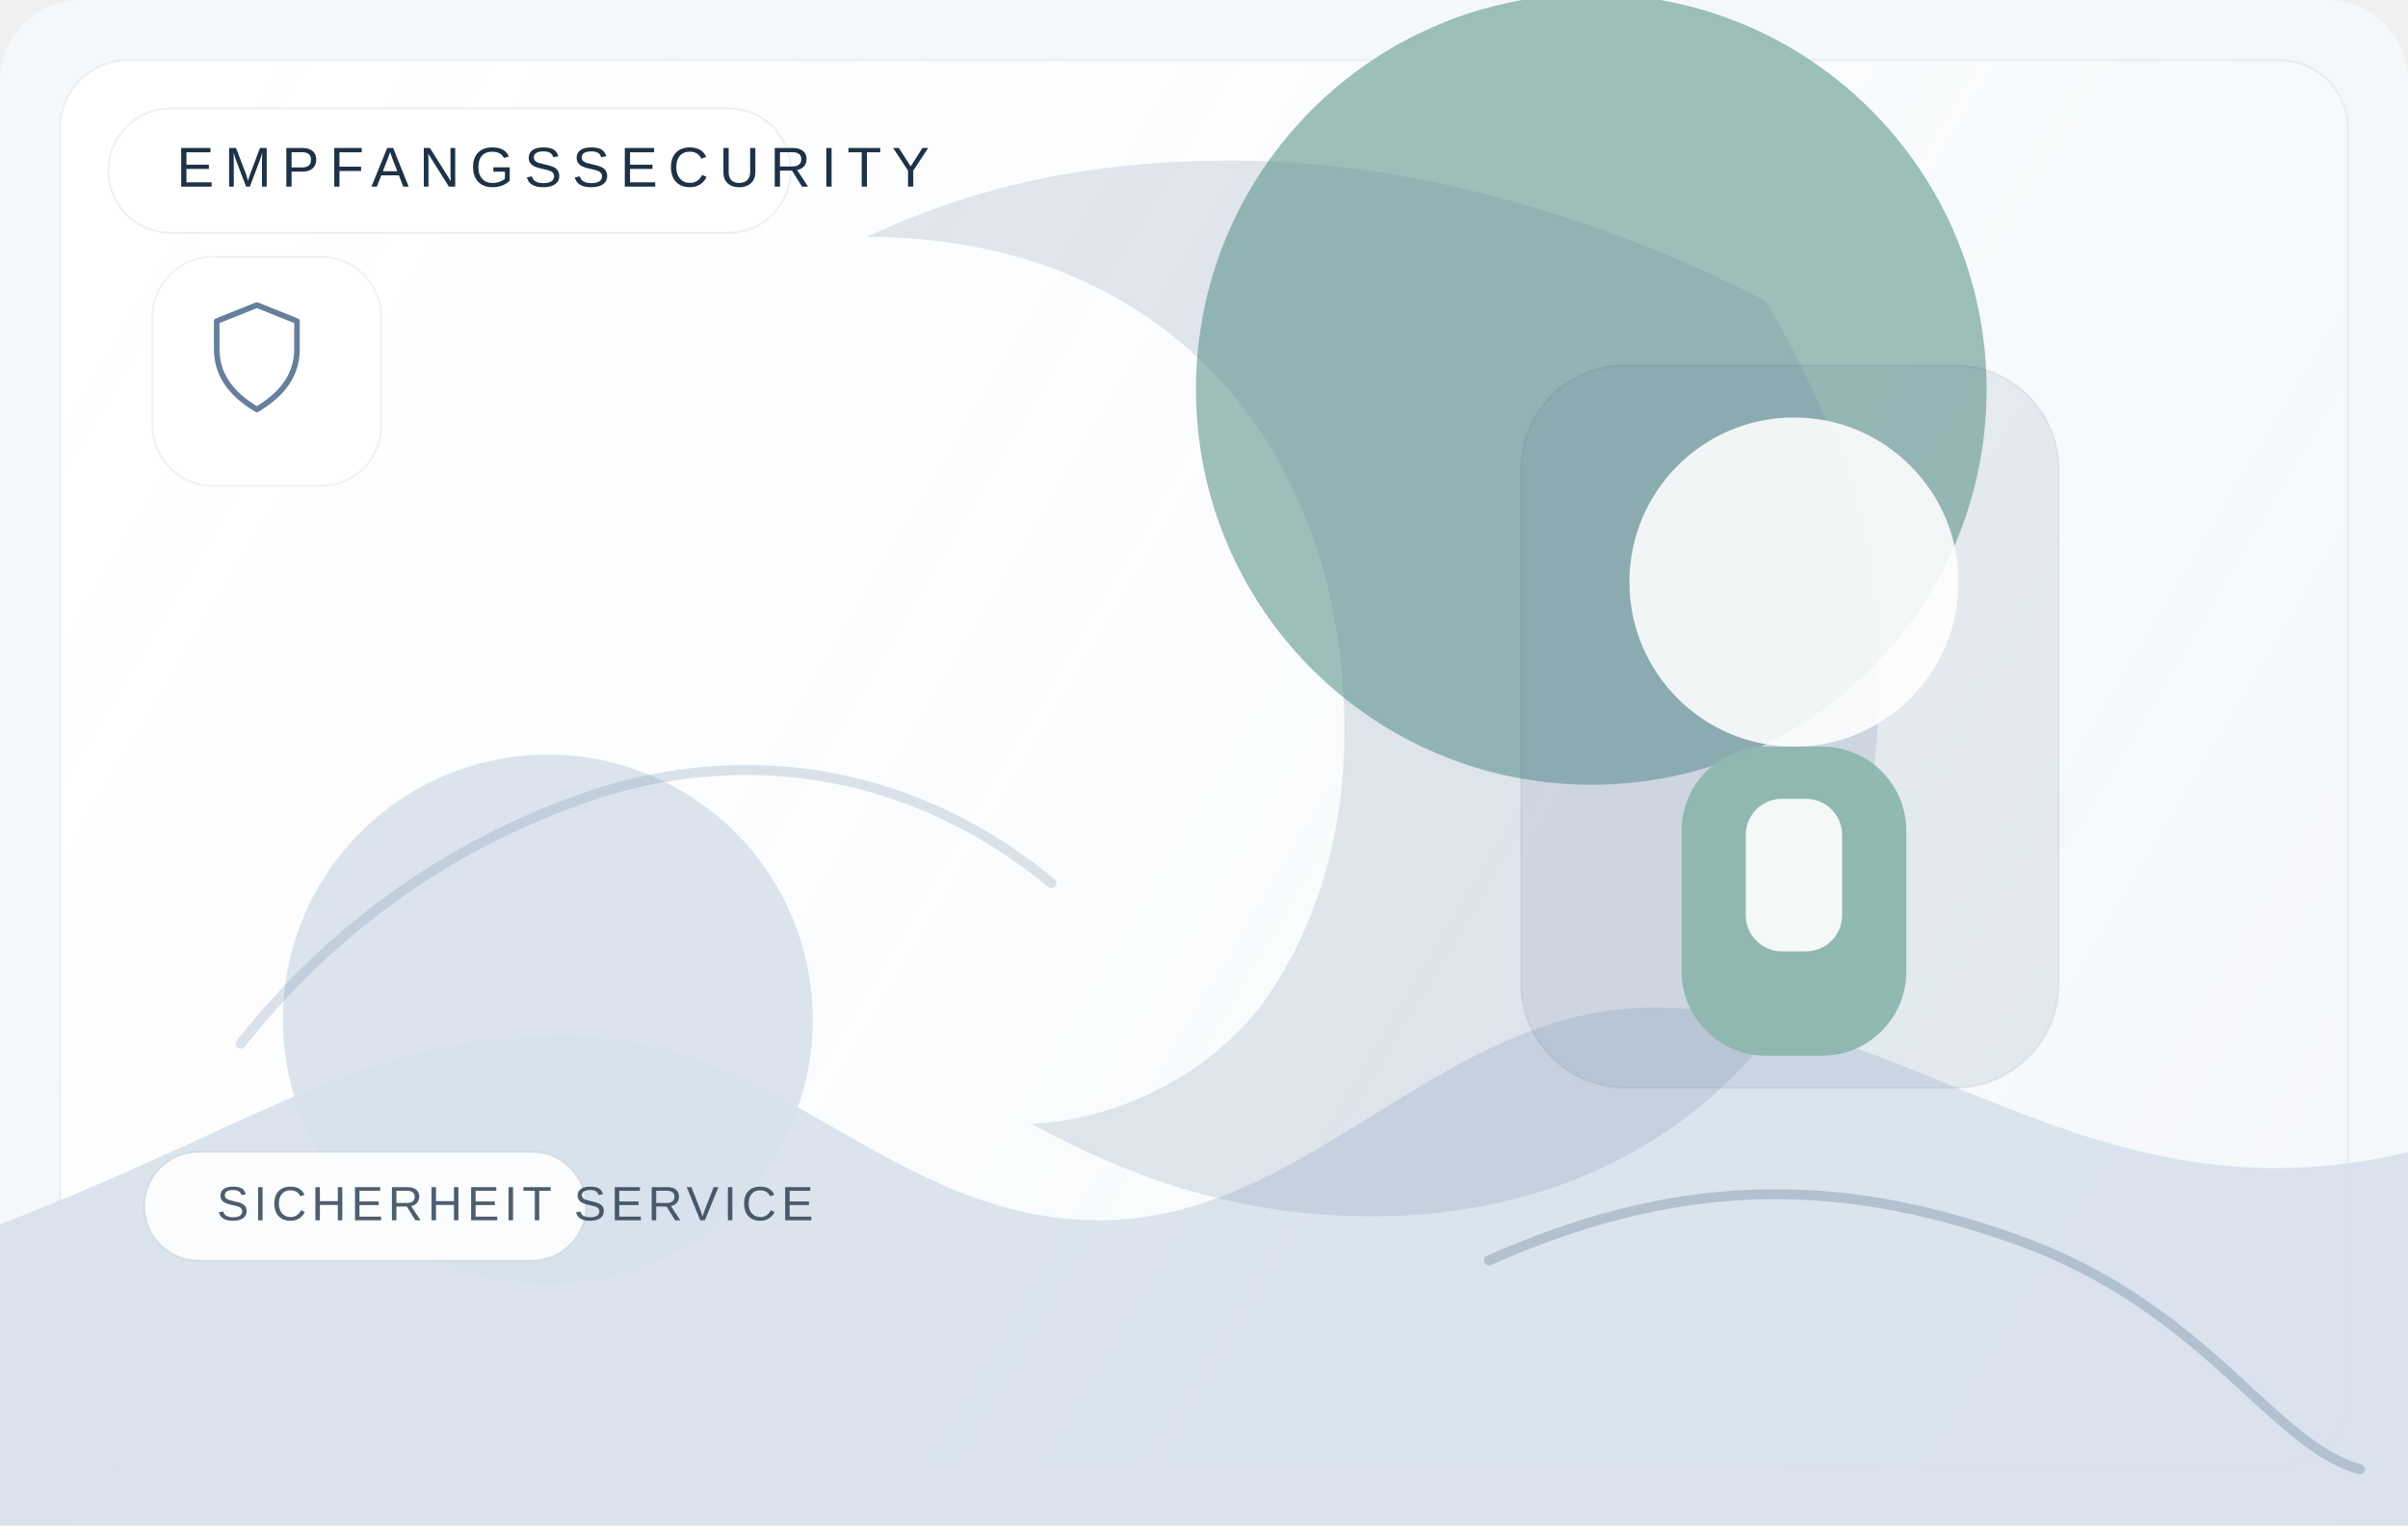
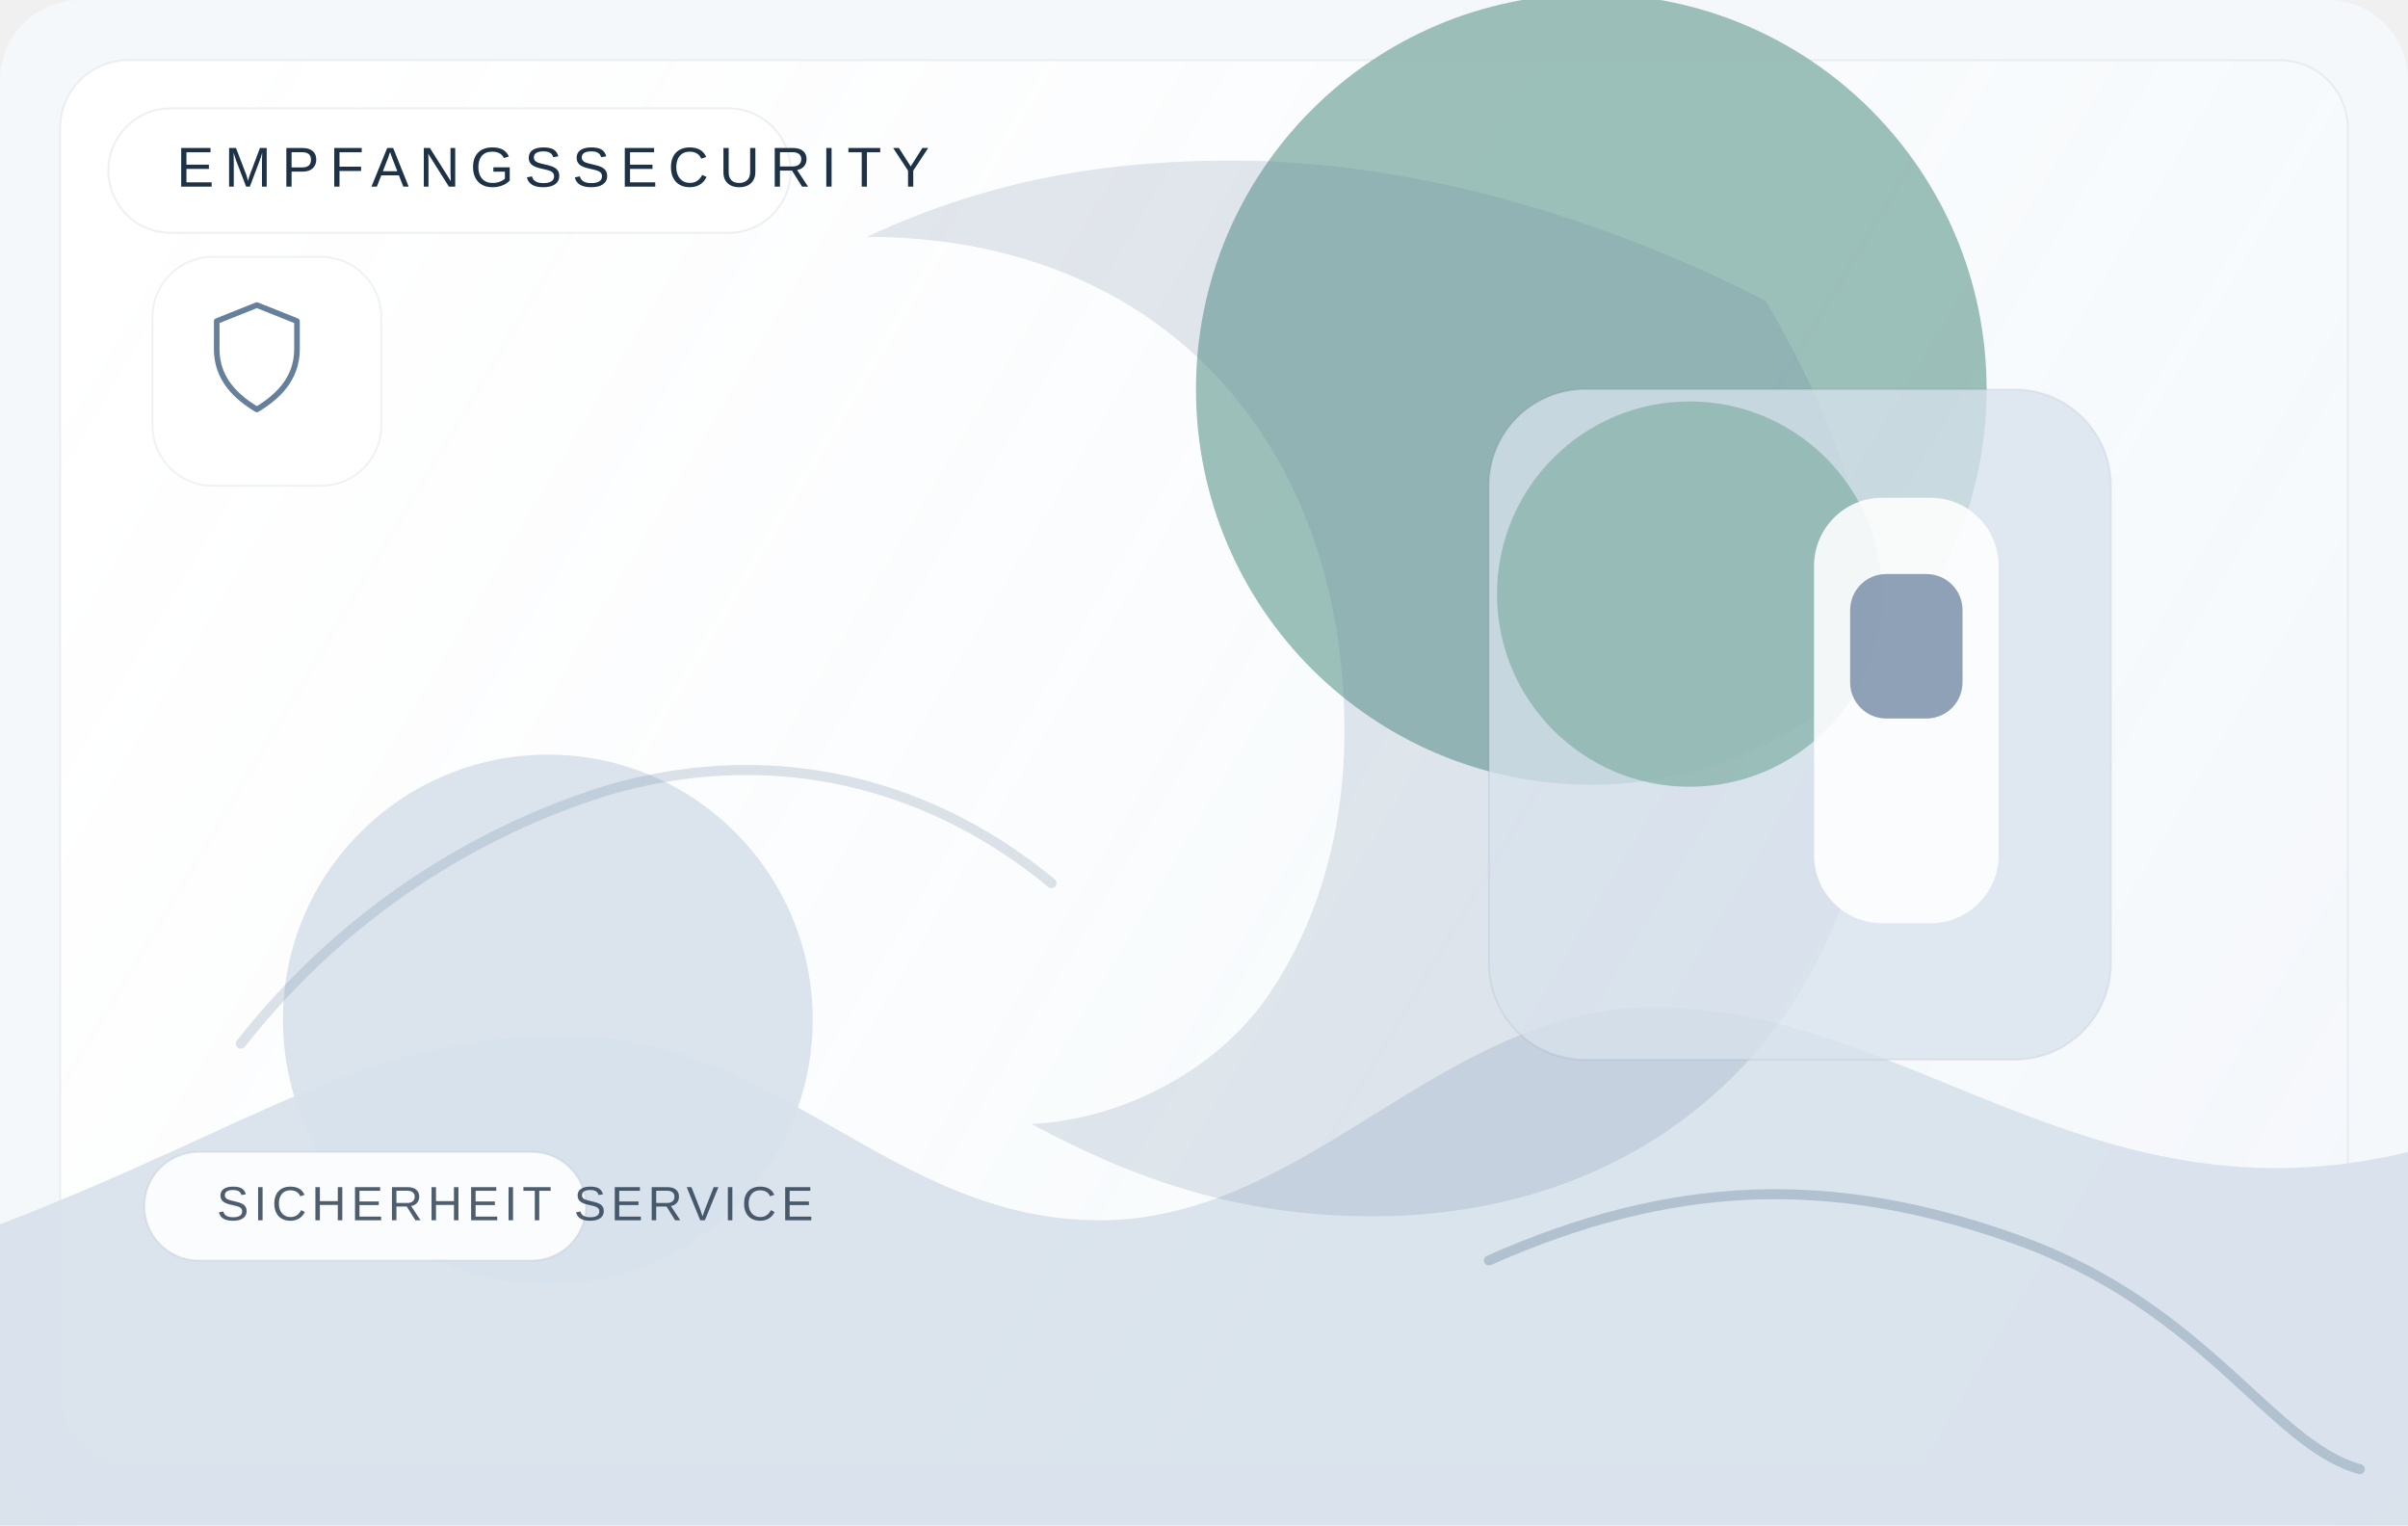
<svg xmlns="http://www.w3.org/2000/svg" width="1200" height="760" viewBox="0 0 1200 760" fill="none">
  <rect width="1200" height="760" rx="40" fill="#f5f8fb" />
  <rect x="30" y="30" width="1140" height="700" rx="34" fill="url(#panelGradient)" stroke="rgba(32,40,52,0.06)" />
  <circle cx="793" cy="194" r="197" fill="#8fb7b0" fill-opacity="0.88" />
  <circle cx="273" cy="508" r="132" fill="#d8e2ec" fill-opacity="0.92" />
  <path d="M0 610C130 560 180 516 282 516C388 516 444 608 548 608C652 608 718 502 824 502C952 502 1042 612 1200 574V760H0V610Z" fill="#d8e2ec" fill-opacity="0.92" />
  <path d="M880 150c42 72 56 128 56 196 0 156-104 260-252 260-66 0-118-18-170-46 44-2 92-26 118-64 26-38 38-84 38-132 0-142-90-246-238-246 56-26 112-38 182-38 110 0 212 42 266 70Z" fill="#667f9b" fill-opacity="0.18" />
  <rect x="54" y="54" width="340" height="62" rx="31" fill="white" fill-opacity="0.88" stroke="rgba(32,40,52,0.07)" />
  <text x="88" y="93" font-size="28" font-family="Arial, sans-serif" fill="#1d3247" letter-spacing="5.2">EMPFANGSSECURITY</text>
  <rect x="72" y="574" width="220" height="54" rx="27" fill="white" fill-opacity="0.88" stroke="rgba(32,40,52,0.07)" />
  <text x="108" y="608" font-size="24" font-family="Arial, sans-serif" fill="#1d3247" opacity="0.78" letter-spacing="2.4">SICHERHEIT SERVICE</text>
  <rect x="76" y="128" width="114" height="114" rx="30" fill="white" fill-opacity="0.92" stroke="rgba(32,40,52,0.06)" />
  <g transform="translate(88 140)" style="color:#667f9b">
    <path d="M40 12l20 8v14c0 15-10 24-20 30-10-6-20-15-20-30V20z" fill="none" stroke="currentColor" stroke-width="2.8" stroke-linejoin="round" />
  </g>
-   <rect x="758" y="182" width="268" height="360" rx="52" fill="#667f9b" fill-opacity="0.14" stroke="rgba(32,40,52,0.06)" />
-   <circle cx="894" cy="290" r="82" fill="white" fill-opacity="0.88" />
-   <rect x="838" y="372" width="112" height="154" rx="42" fill="#8fb7b0" fill-opacity="0.98" />
-   <rect x="870" y="398" width="48" height="76" rx="18" fill="white" fill-opacity="0.9" />
+   <rect x="742" y="194" width="310" height="334" rx="48" fill="#d8e2ec" fill-opacity="0.76" stroke="rgba(32,40,52,0.06)" />
+   <circle cx="842" cy="296" r="96" fill="#8fb7b0" fill-opacity="0.84" />
+   <rect x="904" y="248" width="92" height="212" rx="34" fill="white" fill-opacity="0.88" />
+   <rect x="922" y="286" width="56" height="72" rx="18" fill="#667f9b" fill-opacity="0.72" />
  <path d="M742 628c90-40 170-44 264-10 94 34 126 102 170 114" stroke="#667f9b" stroke-opacity="0.34" stroke-width="5" stroke-linecap="round" />
  <path d="M120 520c52-66 118-106 182-126 74-22 154-10 222 46" stroke="#667f9b" stroke-opacity="0.22" stroke-width="5" stroke-linecap="round" />
  <defs>
    <linearGradient id="panelGradient" x1="88" y1="78" x2="1130" y2="700" gradientUnits="userSpaceOnUse">
      <stop stop-color="white" stop-opacity="0.98" />
      <stop offset="1" stop-color="#f5f8fb" stop-opacity="0.92" />
    </linearGradient>
  </defs>
</svg>
